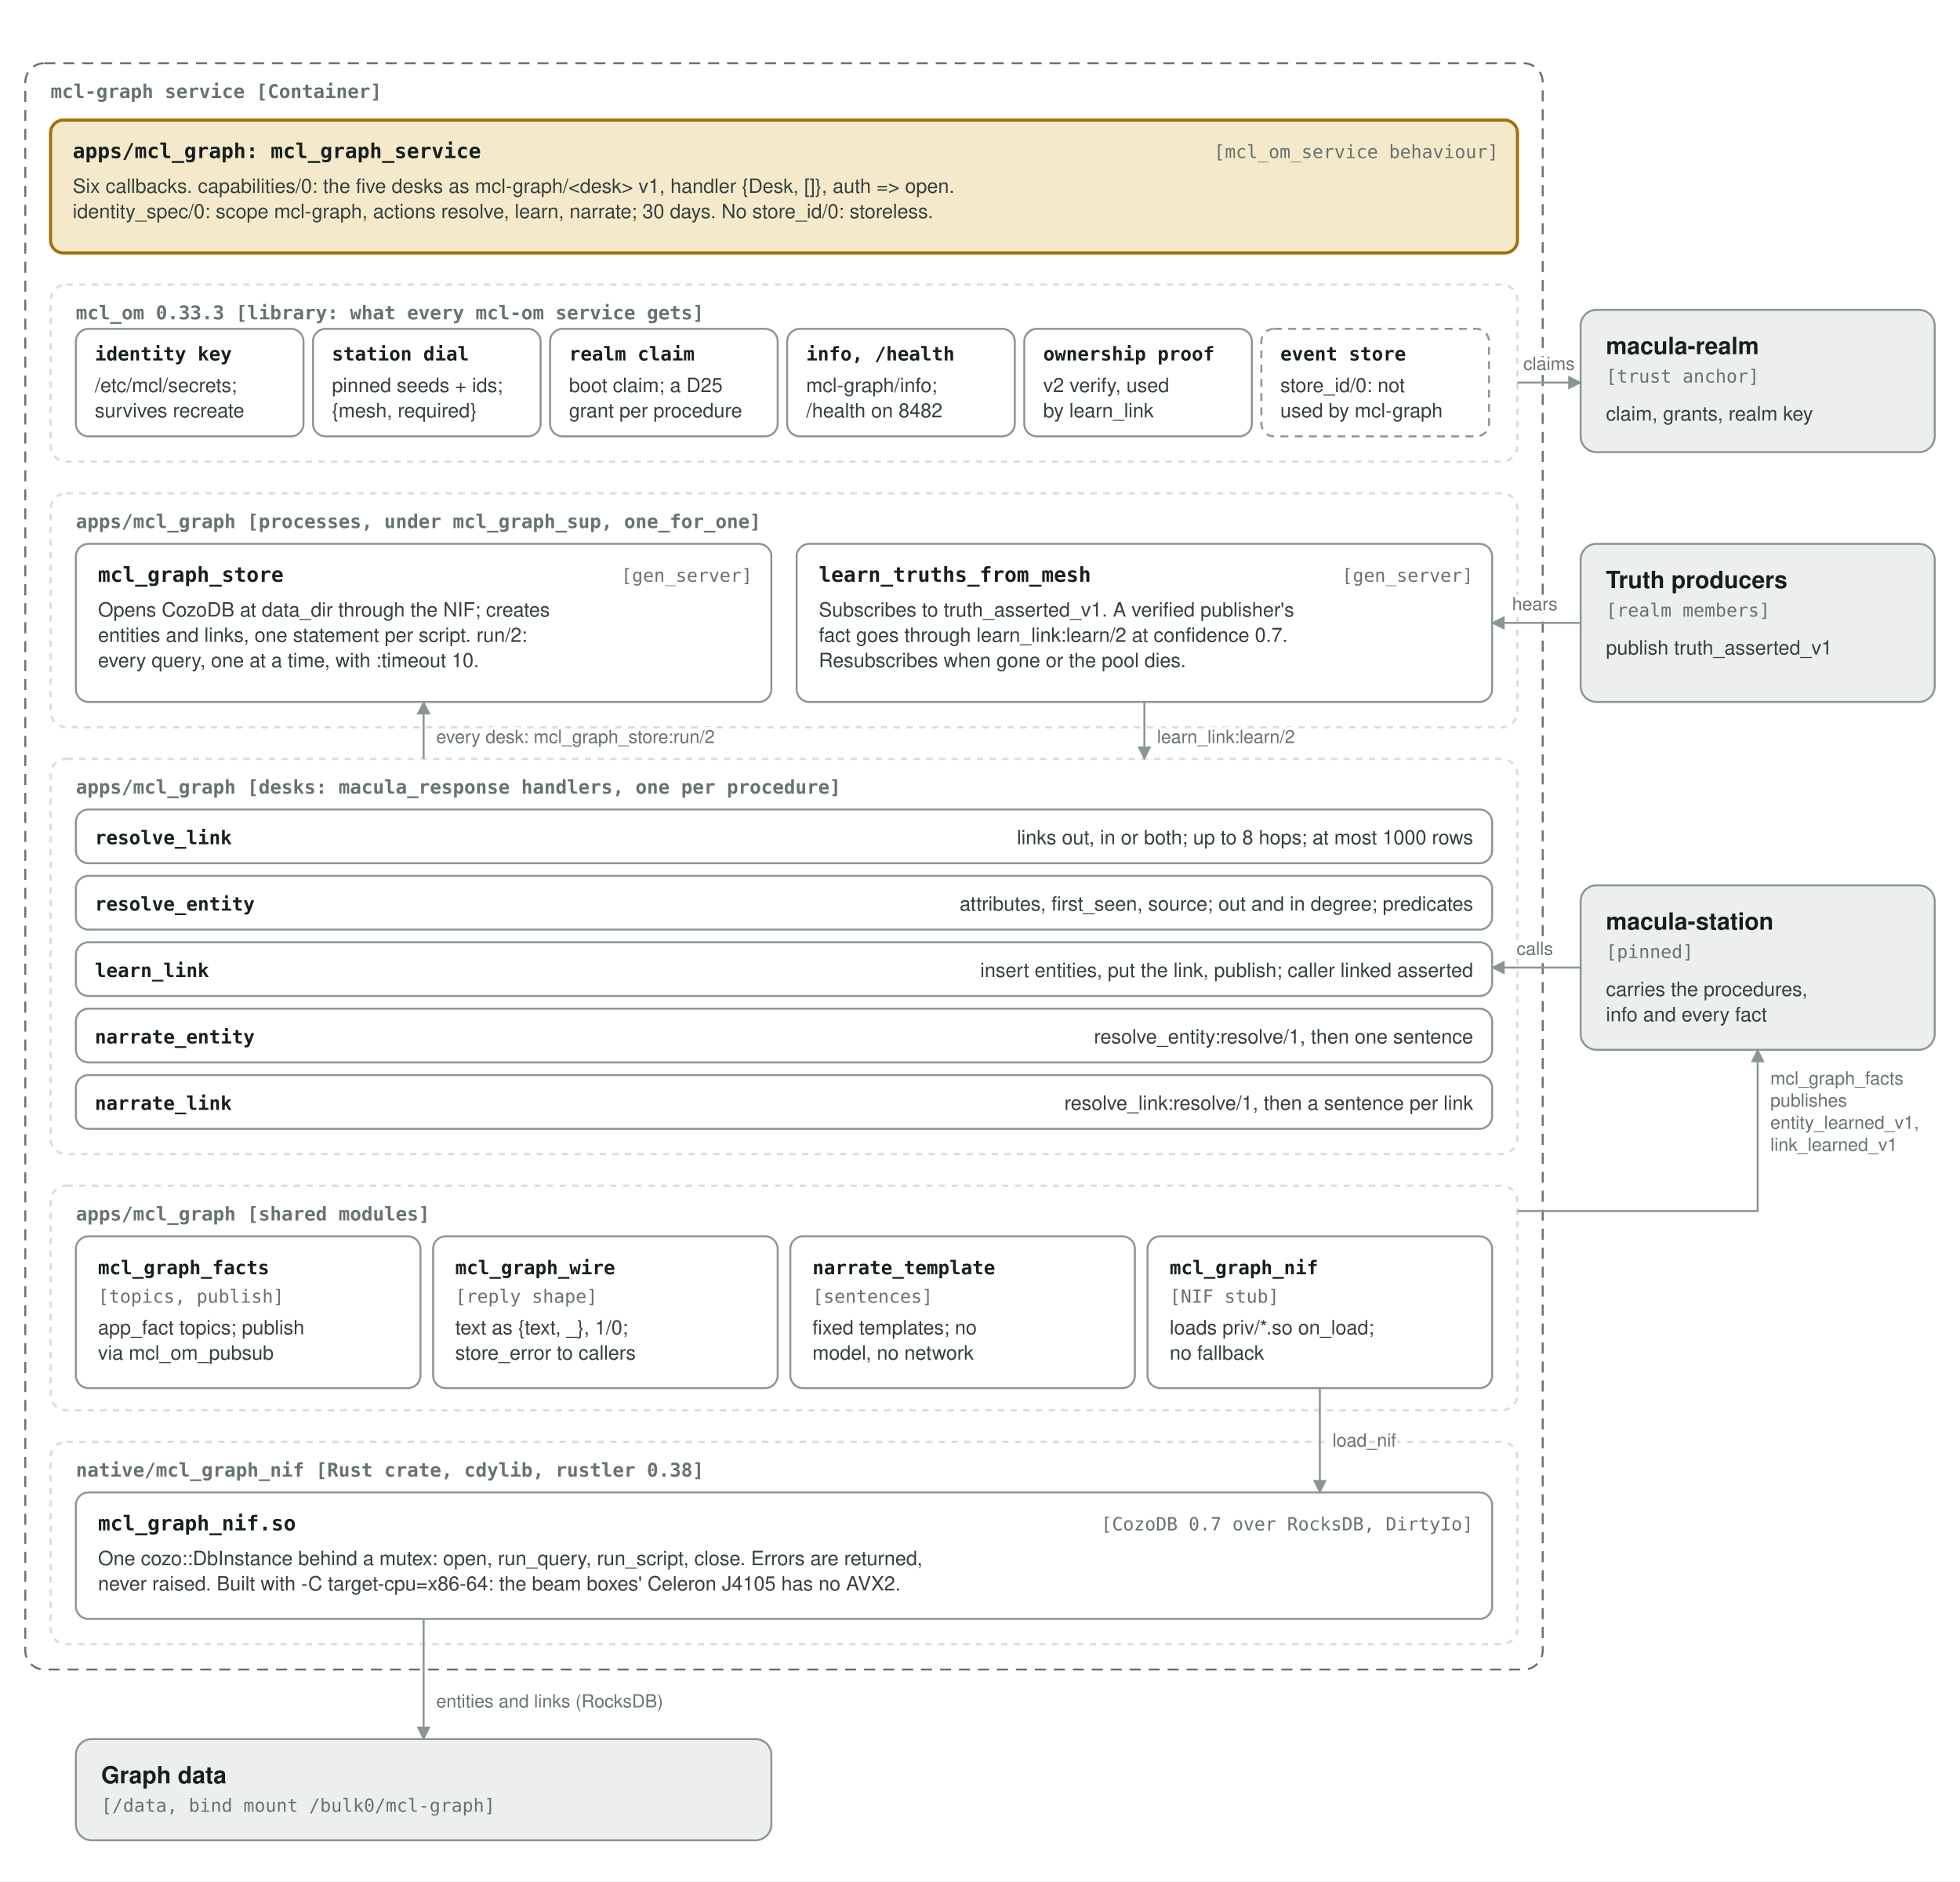
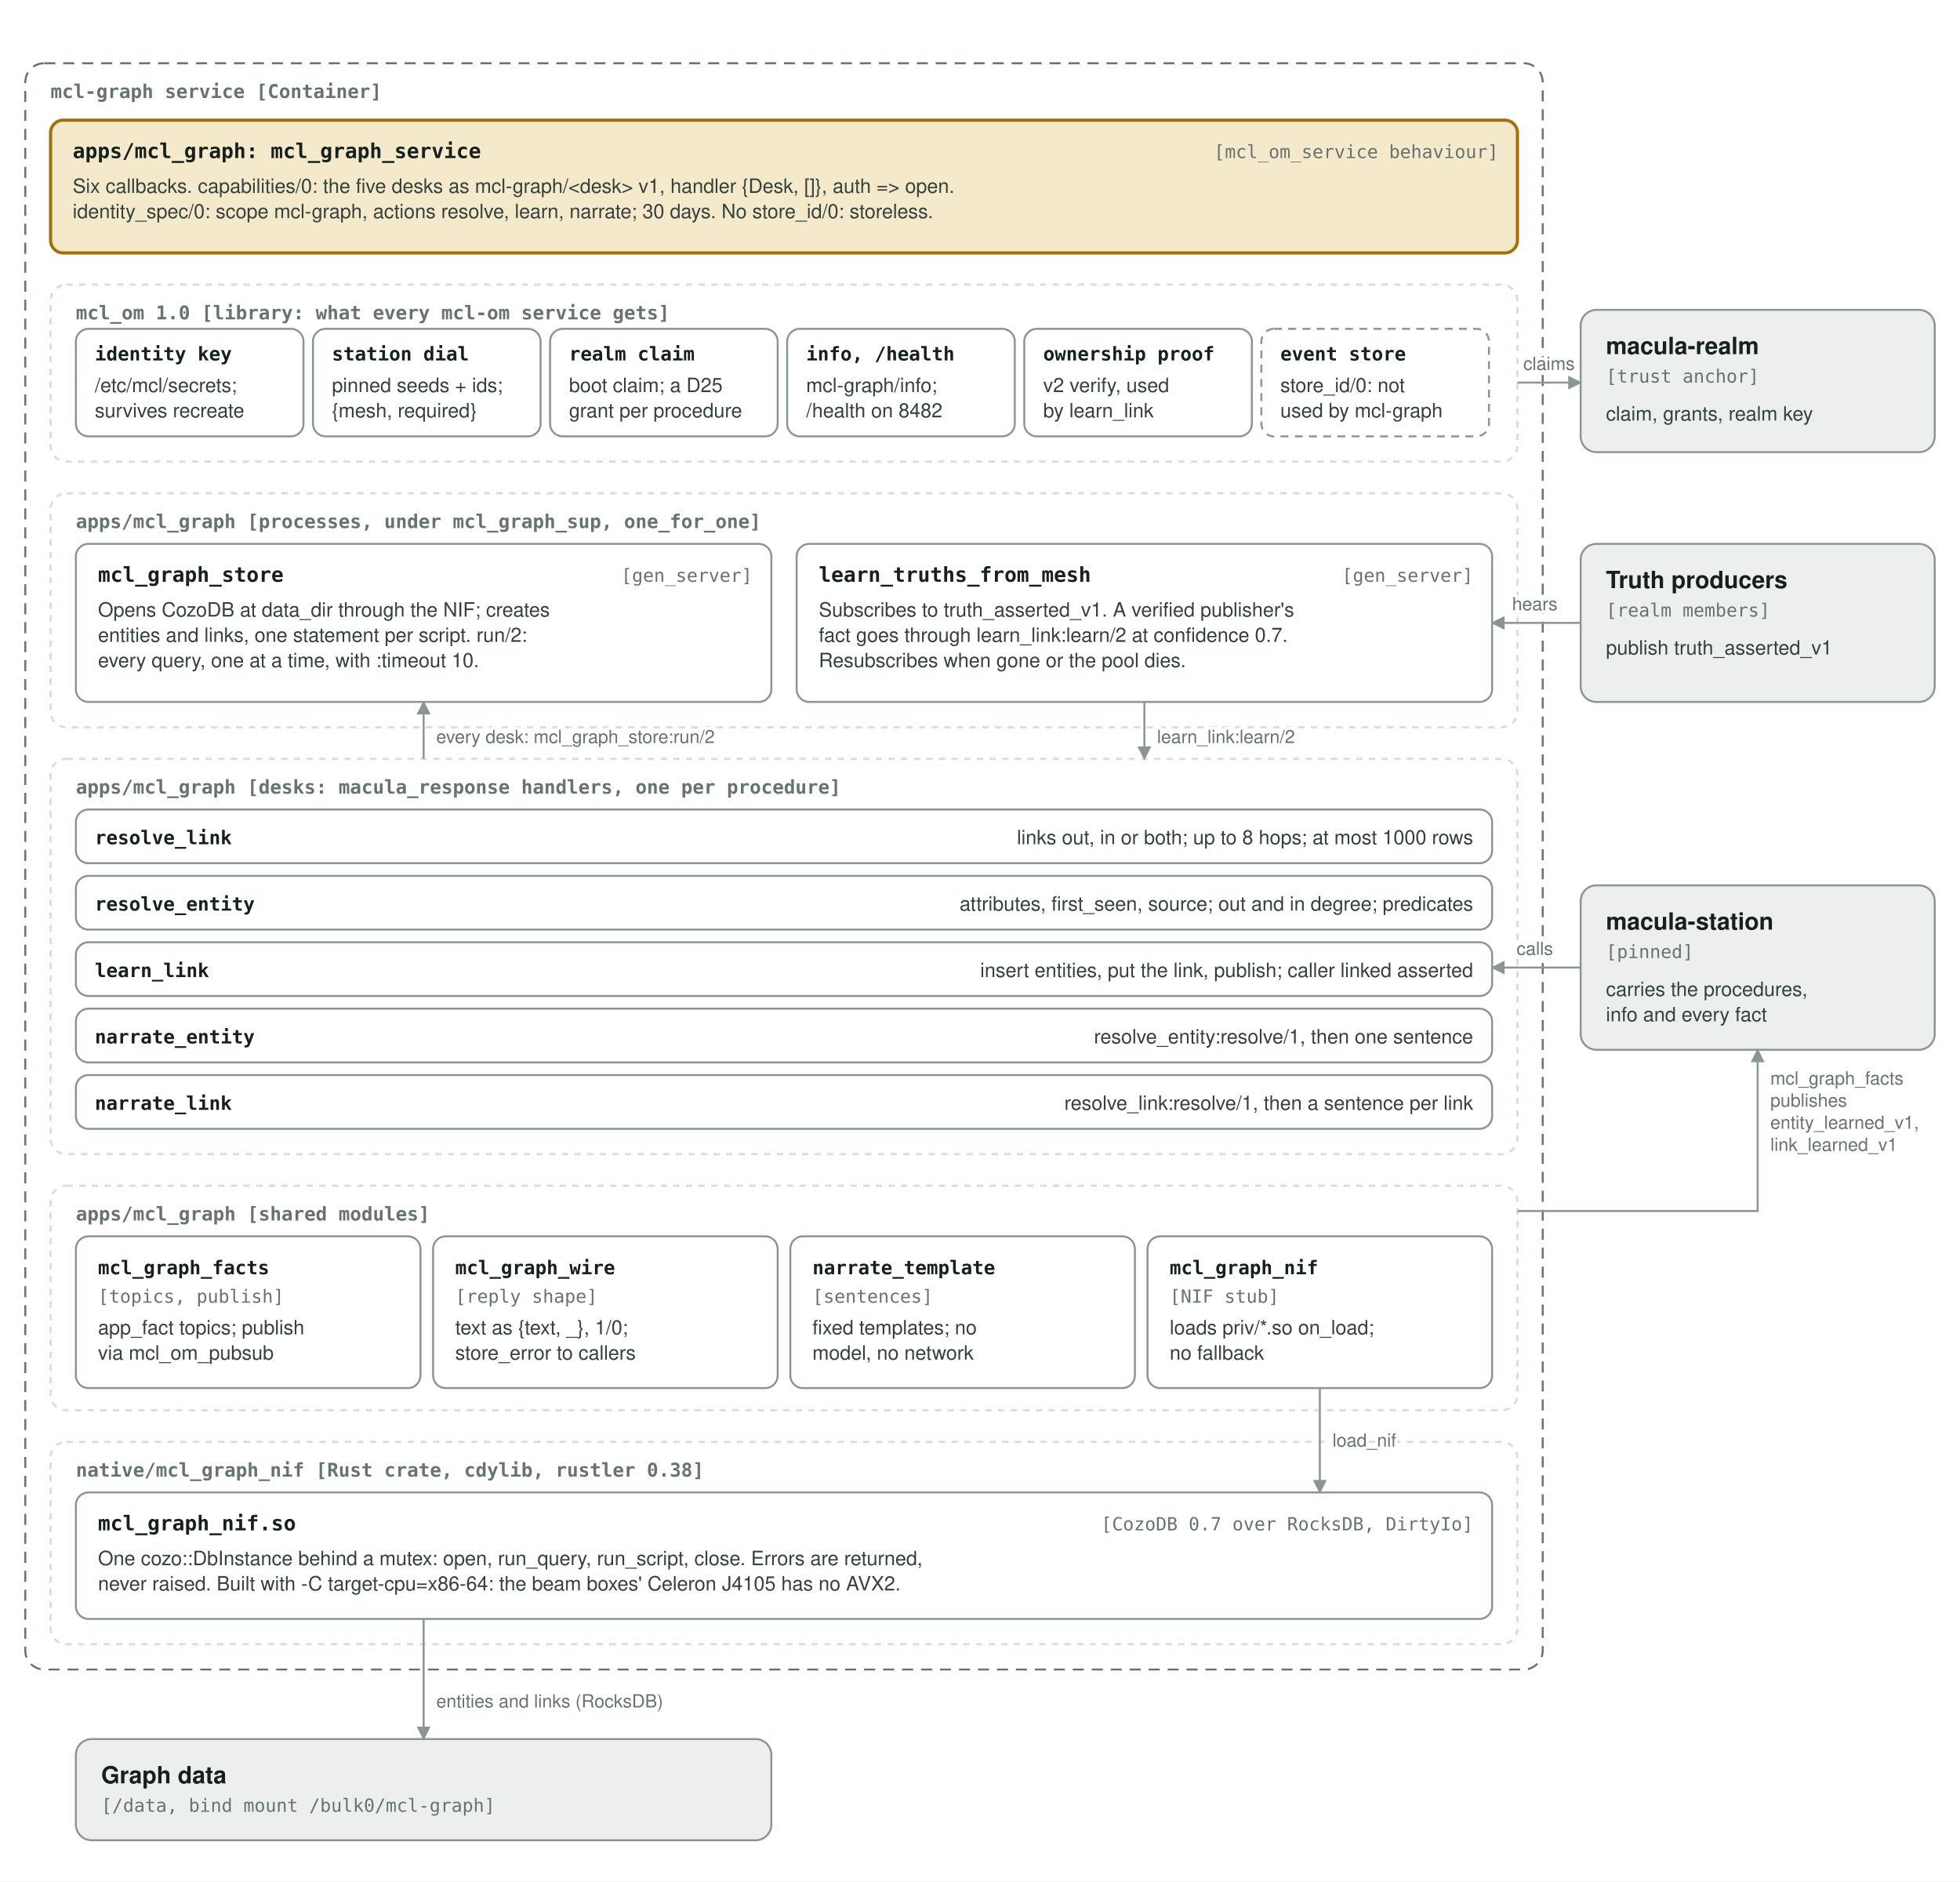
<svg xmlns="http://www.w3.org/2000/svg" viewBox="0 0 1240 1190" role="img" aria-label="mcl-graph components">
  <style>
.t-name { font-family: "Atkinson Hyperlegible", "Segoe UI", system-ui, -apple-system, Helvetica, Arial, sans-serif; font-size: 15px; font-weight: 700; }
.t-desc { font-family: "Atkinson Hyperlegible", "Segoe UI", system-ui, -apple-system, Helvetica, Arial, sans-serif; font-size: 12.5px; }
.t-rel { font-family: "Atkinson Hyperlegible", "Segoe UI", system-ui, -apple-system, Helvetica, Arial, sans-serif; font-size: 11.5px; paint-order: stroke; stroke-width: 4px; stroke-linejoin: round; }
.t-code { font-family: "JetBrains Mono", ui-monospace, Menlo, Consolas, monospace; font-size: 13px; font-weight: 600; }
.t-small { font-size: 12px; }
.t-type { font-family: "JetBrains Mono", ui-monospace, Menlo, Consolas, monospace; font-size: 11.5px; }
.t-bound { font-family: "JetBrains Mono", ui-monospace, Menlo, Consolas, monospace; font-size: 12px; font-weight: 600; }
.edge { fill: none; stroke-width: 1.25; }
.edge-later { fill: none; stroke-width: 1.25; stroke-dasharray: 5 4; }
.bg { fill: #FFFFFF; }
.b-sys { fill: #F5E9CC; stroke: #A56F0A; stroke-width: 2; }
.b-ext { fill: #ECEFED; stroke: #8A9791; stroke-width: 1.25; }
.b-per { fill: #E3EBF2; stroke: #3B5B7A; stroke-width: 1.25; }
.b-cmp { fill: #FFFFFF; stroke: #8A9791; stroke-width: 1.25; }
.b-later { fill: none; stroke: #8A9791; stroke-width: 1.25; stroke-dasharray: 5 4; }
.bound { fill: none; stroke: #66736E; stroke-width: 1.25; stroke-dasharray: 7 5; }
.bound-in { fill: none; stroke: #D9DFDC; stroke-width: 1.5; stroke-dasharray: 4 4; }
.head { fill: #3B5B7A; }
.t-name { fill: #16201D; }
.t-code { fill: #16201D; }
.t-type { fill: #66736E; }
.t-desc { fill: #34413C; }
.t-bound { fill: #66736E; }
.t-rel { fill: #66736E; stroke: #FFFFFF; }
.edge, .edge-later { stroke: #8A9791; }
.arrowhead { fill: #8A9791; }
@media (prefers-color-scheme: dark) {
.bg { fill: #171F1C; }
.b-sys { fill: #3A2E13; stroke: #E3AA3C; stroke-width: 2; }
.b-ext { fill: #1C2421; stroke: #7D8B85; stroke-width: 1.25; }
.b-per { fill: #1D2A36; stroke: #8EB4D8; stroke-width: 1.25; }
.b-cmp { fill: #171F1C; stroke: #7D8B85; stroke-width: 1.25; }
.b-later { fill: none; stroke: #7D8B85; stroke-width: 1.25; stroke-dasharray: 5 4; }
.bound { fill: none; stroke: #93A09A; stroke-width: 1.25; stroke-dasharray: 7 5; }
.bound-in { fill: none; stroke: #2A3431; stroke-width: 1.5; stroke-dasharray: 4 4; }
.head { fill: #8EB4D8; }
.t-name { fill: #E6ECE9; }
.t-code { fill: #E6ECE9; }
.t-type { fill: #93A09A; }
.t-desc { fill: #C3CDC8; }
.t-bound { fill: #93A09A; }
.t-rel { fill: #93A09A; stroke: #171F1C; }
.edge, .edge-later { stroke: #7D8B85; }
.arrowhead { fill: #7D8B85; }
}
</style>
  <defs>
    <marker id="a" viewBox="0 0 10 10" refX="9" refY="5" markerWidth="7" markerHeight="7" orient="auto-start-reverse">
      <path class="arrowhead" d="M0 0L10 5L0 10z" />
    </marker>
  </defs>
  <rect class="bg" x="0" y="0" width="1240" height="1190" />
  <rect class="bound" x="16" y="40" width="960" height="1016" rx="12" />
  <text class="t-bound" x="32" y="62">mcl-graph service [Container]</text>
  <rect class="b-sys" x="32" y="76" width="928" height="84" rx="8" />
  <text class="t-code" x="46" y="100">apps/mcl_graph: mcl_graph_service</text>
  <text class="t-type" x="948" y="100" text-anchor="end">[mcl_om_service behaviour]</text>
  <text class="t-desc" x="46" y="122">Six callbacks. capabilities/0: the five desks as mcl-graph/&lt;desk&gt; v1, handler {Desk, []}, auth =&gt; open.</text>
  <text class="t-desc" x="46" y="138">identity_spec/0: scope mcl-graph, actions resolve, learn, narrate; 30 days. No store_id/0: storeless.</text>
  <rect class="bound-in" x="32" y="180" width="928" height="112" rx="10" />
-   <text class="t-bound" x="48" y="202">mcl_om 0.33.3 [library: what every mcl-om service gets]</text>
+   <text class="t-bound" x="48" y="202">mcl_om 1.0 [library: what every mcl-om service gets]</text>
  <rect class="b-cmp" x="48" y="208" width="144" height="68" rx="8" />
  <text class="t-code t-small" x="60" y="228">identity key</text>
  <text class="t-desc" x="60" y="248">/etc/mcl/secrets;</text>
  <text class="t-desc" x="60" y="264">survives recreate</text>
  <rect class="b-cmp" x="198" y="208" width="144" height="68" rx="8" />
  <text class="t-code t-small" x="210" y="228">station dial</text>
  <text class="t-desc" x="210" y="248">pinned seeds + ids;</text>
  <text class="t-desc" x="210" y="264">{mesh, required}</text>
  <rect class="b-cmp" x="348" y="208" width="144" height="68" rx="8" />
  <text class="t-code t-small" x="360" y="228">realm claim</text>
  <text class="t-desc" x="360" y="248">boot claim; a D25</text>
  <text class="t-desc" x="360" y="264">grant per procedure</text>
  <rect class="b-cmp" x="498" y="208" width="144" height="68" rx="8" />
  <text class="t-code t-small" x="510" y="228">info, /health</text>
  <text class="t-desc" x="510" y="248">mcl-graph/info;</text>
  <text class="t-desc" x="510" y="264">/health on 8482</text>
  <rect class="b-cmp" x="648" y="208" width="144" height="68" rx="8" />
  <text class="t-code t-small" x="660" y="228">ownership proof</text>
  <text class="t-desc" x="660" y="248">v2 verify, used</text>
  <text class="t-desc" x="660" y="264">by learn_link</text>
  <rect class="b-later" x="798" y="208" width="144" height="68" rx="8" />
  <text class="t-code t-small" x="810" y="228">event store</text>
  <text class="t-desc" x="810" y="248">store_id/0: not</text>
  <text class="t-desc" x="810" y="264">used by mcl-graph</text>
  <rect class="bound-in" x="32" y="312" width="928" height="148" rx="10" />
  <text class="t-bound" x="48" y="334">apps/mcl_graph [processes, under mcl_graph_sup, one_for_one]</text>
  <rect class="b-cmp" x="48" y="344" width="440" height="100" rx="8" />
  <text class="t-code" x="62" y="368">mcl_graph_store</text>
  <text class="t-type" x="476" y="368" text-anchor="end">[gen_server]</text>
  <text class="t-desc" x="62" y="390">Opens CozoDB at data_dir through the NIF; creates</text>
  <text class="t-desc" x="62" y="406">entities and links, one statement per script. run/2:</text>
  <text class="t-desc" x="62" y="422">every query, one at a time, with :timeout 10.</text>
  <rect class="b-cmp" x="504" y="344" width="440" height="100" rx="8" />
  <text class="t-code" x="518" y="368">learn_truths_from_mesh</text>
  <text class="t-type" x="932" y="368" text-anchor="end">[gen_server]</text>
  <text class="t-desc" x="518" y="390">Subscribes to truth_asserted_v1. A verified publisher's</text>
  <text class="t-desc" x="518" y="406">fact goes through learn_link:learn/2 at confidence 0.7.</text>
  <text class="t-desc" x="518" y="422">Resubscribes when gone or the pool dies.</text>
  <rect class="bound-in" x="32" y="480" width="928" height="250" rx="10" />
  <text class="t-bound" x="48" y="502">apps/mcl_graph [desks: macula_response handlers, one per procedure]</text>
  <rect class="b-cmp" x="48" y="512" width="896" height="34" rx="8" />
  <text class="t-code t-small" x="60" y="534">resolve_link</text>
  <text class="t-desc" x="932" y="534" text-anchor="end">links out, in or both; up to 8 hops; at most 1000 rows</text>
  <rect class="b-cmp" x="48" y="554" width="896" height="34" rx="8" />
  <text class="t-code t-small" x="60" y="576">resolve_entity</text>
  <text class="t-desc" x="932" y="576" text-anchor="end">attributes, first_seen, source; out and in degree; predicates</text>
  <rect class="b-cmp" x="48" y="596" width="896" height="34" rx="8" />
  <text class="t-code t-small" x="60" y="618">learn_link</text>
  <text class="t-desc" x="932" y="618" text-anchor="end">insert entities, put the link, publish; caller linked asserted</text>
  <rect class="b-cmp" x="48" y="638" width="896" height="34" rx="8" />
  <text class="t-code t-small" x="60" y="660">narrate_entity</text>
  <text class="t-desc" x="932" y="660" text-anchor="end">resolve_entity:resolve/1, then one sentence</text>
  <rect class="b-cmp" x="48" y="680" width="896" height="34" rx="8" />
  <text class="t-code t-small" x="60" y="702">narrate_link</text>
  <text class="t-desc" x="932" y="702" text-anchor="end">resolve_link:resolve/1, then a sentence per link</text>
  <rect class="bound-in" x="32" y="750" width="928" height="142" rx="10" />
  <text class="t-bound" x="48" y="772">apps/mcl_graph [shared modules]</text>
  <rect class="b-cmp" x="48" y="782" width="218" height="96" rx="8" />
  <text class="t-code t-small" x="62" y="806">mcl_graph_facts</text>
  <text class="t-type" x="62" y="824">[topics, publish]</text>
  <text class="t-desc" x="62" y="844">app_fact topics; publish</text>
  <text class="t-desc" x="62" y="860">via mcl_om_pubsub</text>
  <rect class="b-cmp" x="274" y="782" width="218" height="96" rx="8" />
  <text class="t-code t-small" x="288" y="806">mcl_graph_wire</text>
  <text class="t-type" x="288" y="824">[reply shape]</text>
  <text class="t-desc" x="288" y="844">text as {text, _}, 1/0;</text>
  <text class="t-desc" x="288" y="860">store_error to callers</text>
  <rect class="b-cmp" x="500" y="782" width="218" height="96" rx="8" />
  <text class="t-code t-small" x="514" y="806">narrate_template</text>
  <text class="t-type" x="514" y="824">[sentences]</text>
  <text class="t-desc" x="514" y="844">fixed templates; no</text>
  <text class="t-desc" x="514" y="860">model, no network</text>
  <rect class="b-cmp" x="726" y="782" width="218" height="96" rx="8" />
  <text class="t-code t-small" x="740" y="806">mcl_graph_nif</text>
  <text class="t-type" x="740" y="824">[NIF stub]</text>
  <text class="t-desc" x="740" y="844">loads priv/*.so on_load;</text>
  <text class="t-desc" x="740" y="860">no fallback</text>
  <rect class="bound-in" x="32" y="912" width="928" height="128" rx="10" />
  <text class="t-bound" x="48" y="934">native/mcl_graph_nif [Rust crate, cdylib, rustler 0.38]</text>
  <rect class="b-cmp" x="48" y="944" width="896" height="80" rx="8" />
  <text class="t-code" x="62" y="968">mcl_graph_nif.so</text>
  <text class="t-type" x="932" y="968" text-anchor="end">[CozoDB 0.7 over RocksDB, DirtyIo]</text>
  <text class="t-desc" x="62" y="990">One cozo::DbInstance behind a mutex: open, run_query, run_script, close. Errors are returned,</text>
  <text class="t-desc" x="62" y="1006">never raised. Built with -C target-cpu=x86-64: the beam boxes' Celeron J4105 has no AVX2.</text>
  <rect class="b-ext" x="1000" y="196" width="224" height="90" rx="10" />
  <text class="t-name" x="1016" y="224">macula-realm</text>
  <text class="t-type" x="1016" y="242">[trust anchor]</text>
  <text class="t-desc" x="1016" y="266">claim, grants, realm key</text>
  <rect class="b-ext" x="1000" y="344" width="224" height="100" rx="10" />
  <text class="t-name" x="1016" y="372">Truth producers</text>
  <text class="t-type" x="1016" y="390">[realm members]</text>
  <text class="t-desc" x="1016" y="414">publish truth_asserted_v1</text>
  <rect class="b-ext" x="1000" y="560" width="224" height="104" rx="10" />
  <text class="t-name" x="1016" y="588">macula-station</text>
  <text class="t-type" x="1016" y="606">[pinned]</text>
  <text class="t-desc" x="1016" y="630">carries the procedures,</text>
  <text class="t-desc" x="1016" y="646">info and every fact</text>
  <rect class="b-ext" x="48" y="1100" width="440" height="64" rx="10" />
  <text class="t-name" x="64" y="1128">Graph data</text>
  <text class="t-type" x="64" y="1146">[/data, bind mount /bulk0/mcl-graph]</text>
  <path class="edge" d="M960 242H1000" marker-end="url(#a)" />
  <text class="t-rel" x="980" y="234" text-anchor="middle">claims</text>
  <path class="edge" d="M1000 394H944" marker-end="url(#a)" />
  <text class="t-rel" x="971" y="386" text-anchor="middle">hears</text>
  <path class="edge" d="M1000 612H944" marker-end="url(#a)" />
  <text class="t-rel" x="971" y="604" text-anchor="middle">calls</text>
  <path class="edge" d="M268 480V444" marker-end="url(#a)" />
  <text class="t-rel" x="276" y="470">every desk: mcl_graph_store:run/2</text>
  <path class="edge" d="M724 444V480" marker-end="url(#a)" />
  <text class="t-rel" x="732" y="470">learn_link:learn/2</text>
  <path class="edge" d="M960 766H1112V664" marker-end="url(#a)" />
  <text class="t-rel" x="1120" y="686">mcl_graph_facts</text>
  <text class="t-rel" x="1120" y="700">publishes</text>
  <text class="t-rel" x="1120" y="714">entity_learned_v1,</text>
  <text class="t-rel" x="1120" y="728">link_learned_v1</text>
  <path class="edge" d="M835 878V944" marker-end="url(#a)" />
  <text class="t-rel" x="843" y="915">load_nif</text>
  <path class="edge" d="M268 1024V1100" marker-end="url(#a)" />
  <text class="t-rel" x="276" y="1080">entities and links (RocksDB)</text>
</svg>
